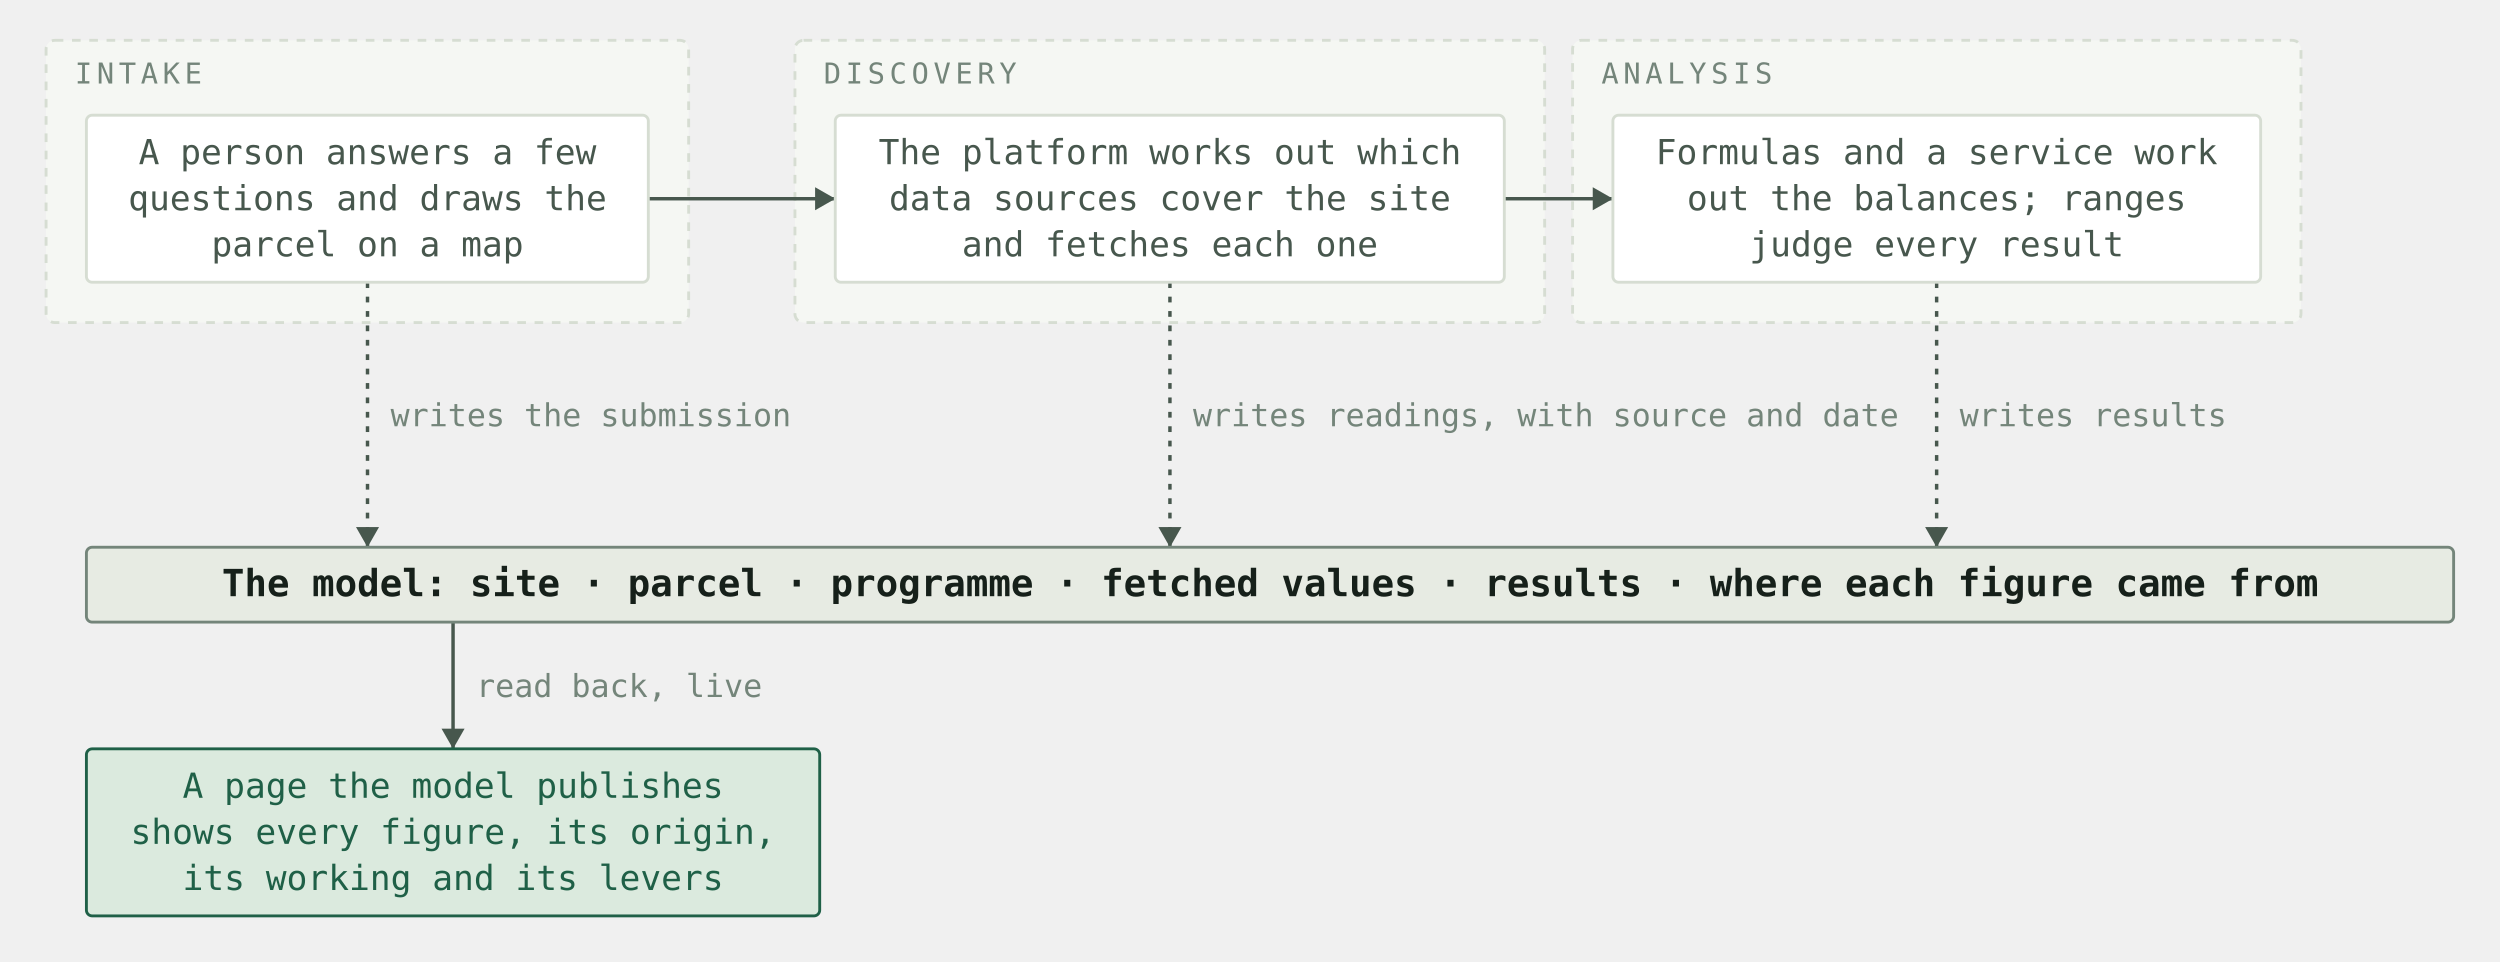
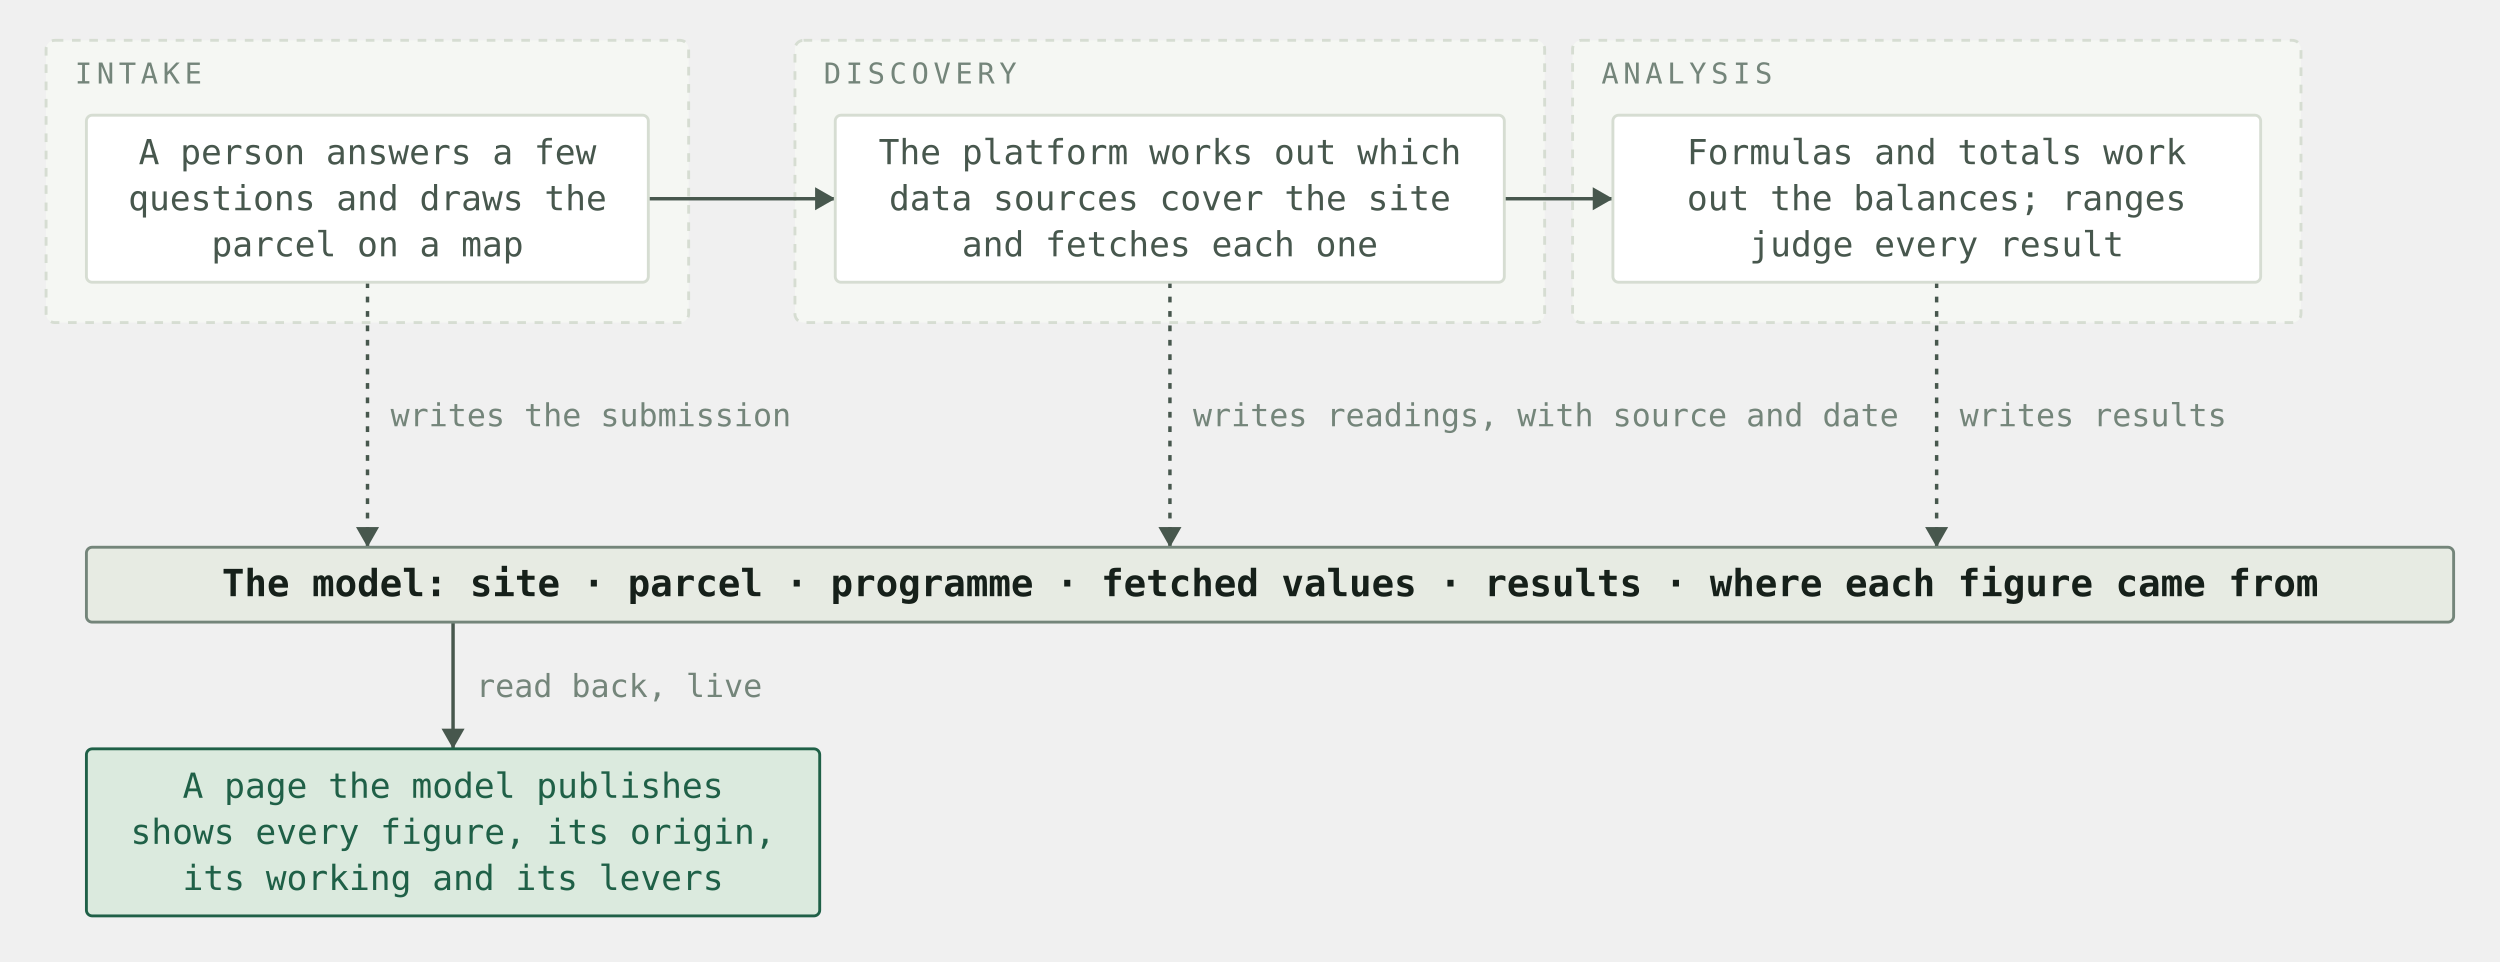
<svg xmlns="http://www.w3.org/2000/svg" viewBox="0 0 868 334" width="868" height="334" font-family="ui-monospace, 'SF Mono', Menlo, Consolas, monospace" role="img" aria-label="From a piece of land to a living village: intake, discovery, analysis, and a page that reads it back.">
  <style>
@media (prefers-color-scheme: dark) {
  [fill="#16201a"] { fill: #e6edf3; }
  [fill="#47574d"] { fill: #b9c4bd; } [stroke="#47574d"] { stroke: #b9c4bd; }
  [fill="#74857a"] { fill: #8fa097; } [stroke="#74857a"] { stroke: #8fa097; }
  [fill="#1f6047"] { fill: #6cc9a0; } [stroke="#1f6047"] { stroke: #6cc9a0; }
  [fill="#46497e"] { fill: #a3a5e6; } [stroke="#46497e"] { stroke: #a3a5e6; }
  [fill="#9a3a20"] { fill: #e8825f; } [stroke="#9a3a20"] { stroke: #e8825f; }
  [stroke="#d6ddd2"] { stroke: #3b463f; }
  [fill="#ffffff"] { fill: #161b22; }
  [fill="#f5f7f3"] { fill: #11161c; }
  [fill="#e7ebe3"] { fill: #252c27; }
  [fill="#dbeade"] { fill: #1b3126; }
  [fill="#e3e4f2"] { fill: #26273d; }
}
</style>
  <rect x="16.0" y="14.0" width="223.1" height="98.0" rx="3" fill="#f5f7f3" stroke="#d6ddd2" stroke-dasharray="3 3" />
  <text x="26.0" y="29.0" font-size="10" letter-spacing="1.6" fill="#74857a">INTAKE</text>
  <rect x="276.0" y="14.0" width="260.3" height="98.0" rx="3" fill="#f5f7f3" stroke="#d6ddd2" stroke-dasharray="3 3" />
  <text x="286.0" y="29.0" font-size="10" letter-spacing="1.6" fill="#74857a">DISCOVERY</text>
  <rect x="546.0" y="14.0" width="252.9" height="98.0" rx="3" fill="#f5f7f3" stroke="#d6ddd2" stroke-dasharray="3 3" />
  <text x="556.0" y="29.0" font-size="10" letter-spacing="1.6" fill="#74857a">ANALYSIS</text>
  <path d="M 225.1,69.0 L 290.0,69.0" fill="none" stroke="#47574d" stroke-width="1.2" />
  <path d="M 0,0 l -7,-4 l 0,8 z" fill="#47574d" transform="translate(290.0,69.0) rotate(0.0)" />
  <path d="M 522.3,69.0 L 560.0,69.0" fill="none" stroke="#47574d" stroke-width="1.2" />
  <path d="M 0,0 l -7,-4 l 0,8 z" fill="#47574d" transform="translate(560.0,69.0) rotate(0.0)" />
  <path d="M 127.6,98.0 L 127.6,190.0" fill="none" stroke="#47574d" stroke-width="1.2" stroke-dasharray="2 3" />
  <path d="M 0,0 l -7,-4 l 0,8 z" fill="#47574d" transform="translate(127.6,190.0) rotate(90.0)" />
  <text x="135.6" y="148.0" font-size="11" fill="#74857a" text-anchor="start">writes the submission</text>
  <path d="M 406.2,98.0 L 406.2,190.0" fill="none" stroke="#47574d" stroke-width="1.2" stroke-dasharray="2 3" />
  <path d="M 0,0 l -7,-4 l 0,8 z" fill="#47574d" transform="translate(406.2,190.0) rotate(90.0)" />
  <text x="414.2" y="148.0" font-size="11" fill="#74857a" text-anchor="start">writes readings, with source and date</text>
  <path d="M 672.4,98.0 L 672.4,190.0" fill="none" stroke="#47574d" stroke-width="1.2" stroke-dasharray="2 3" />
  <path d="M 0,0 l -7,-4 l 0,8 z" fill="#47574d" transform="translate(672.4,190.0) rotate(90.0)" />
  <text x="680.4" y="148.0" font-size="11" fill="#74857a" text-anchor="start">writes results</text>
  <path d="M 157.3,216.0 L 157.3,260.0" fill="none" stroke="#47574d" stroke-width="1.2" />
  <path d="M 0,0 l -7,-4 l 0,8 z" fill="#47574d" transform="translate(157.3,260.0) rotate(90.0)" />
  <text x="165.3" y="242.0" font-size="11" fill="#74857a" text-anchor="start">read back, live</text>
  <rect x="30.0" y="40.0" width="195.1" height="58.0" rx="2" fill="#ffffff" stroke="#d6ddd2" />
  <text x="127.6" y="57.0" font-size="12" font-weight="normal" fill="#47574d" text-anchor="middle">A person answers a few</text>
  <text x="127.6" y="73.0" font-size="12" font-weight="normal" fill="#47574d" text-anchor="middle">questions and draws the</text>
  <text x="127.6" y="89.0" font-size="12" font-weight="normal" fill="#47574d" text-anchor="middle">parcel on a map</text>
  <rect x="290.0" y="40.0" width="232.3" height="58.0" rx="2" fill="#ffffff" stroke="#d6ddd2" />
  <text x="406.2" y="57.0" font-size="12" font-weight="normal" fill="#47574d" text-anchor="middle">The platform works out which</text>
  <text x="406.2" y="73.0" font-size="12" font-weight="normal" fill="#47574d" text-anchor="middle">data sources cover the site</text>
  <text x="406.2" y="89.0" font-size="12" font-weight="normal" fill="#47574d" text-anchor="middle">and fetches each one</text>
  <rect x="560.0" y="40.0" width="224.9" height="58.0" rx="2" fill="#ffffff" stroke="#d6ddd2" />
-   <text x="672.4" y="57.0" font-size="12" font-weight="normal" fill="#47574d" text-anchor="middle">Formulas and a service work</text>
+   <text x="672.4" y="57.0" font-size="12" font-weight="normal" fill="#47574d" text-anchor="middle">Formulas and totals work</text>
  <text x="672.4" y="73.0" font-size="12" font-weight="normal" fill="#47574d" text-anchor="middle">out the balances; ranges</text>
  <text x="672.4" y="89.0" font-size="12" font-weight="normal" fill="#47574d" text-anchor="middle">judge every result</text>
  <rect x="30.0" y="190.0" width="821.9" height="26.0" rx="2" fill="#e7ebe3" stroke="#74857a" />
  <text x="441.0" y="207.0" font-size="13" font-weight="700" fill="#16201a" text-anchor="middle">The model: site · parcel · programme · fetched values · results · where each figure came from</text>
  <rect x="30.0" y="260.0" width="254.6" height="58.0" rx="2" fill="#dbeade" stroke="#1f6047" />
  <text x="157.3" y="277.0" font-size="12" font-weight="normal" fill="#1f6047" text-anchor="middle">A page the model publishes</text>
  <text x="157.3" y="293.0" font-size="12" font-weight="normal" fill="#1f6047" text-anchor="middle">shows every figure, its origin,</text>
  <text x="157.3" y="309.0" font-size="12" font-weight="normal" fill="#1f6047" text-anchor="middle">its working and its levers</text>
</svg>
